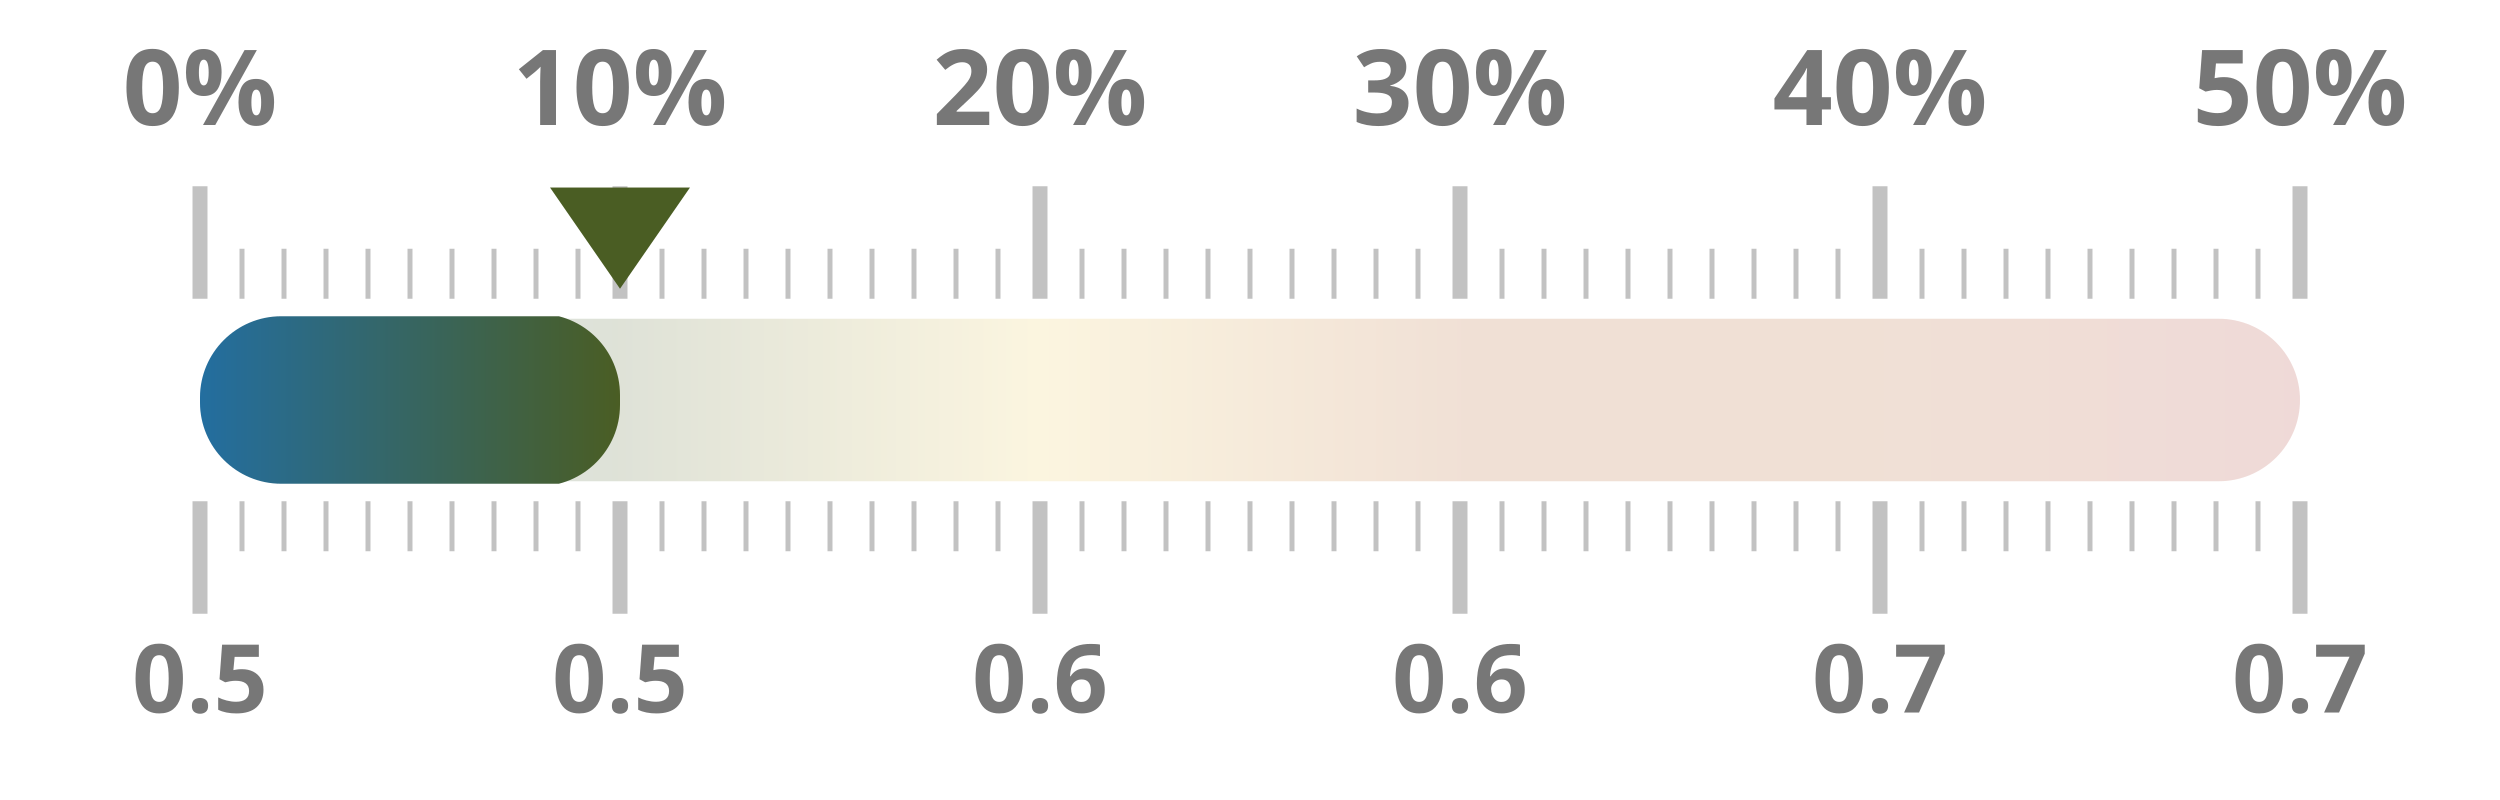
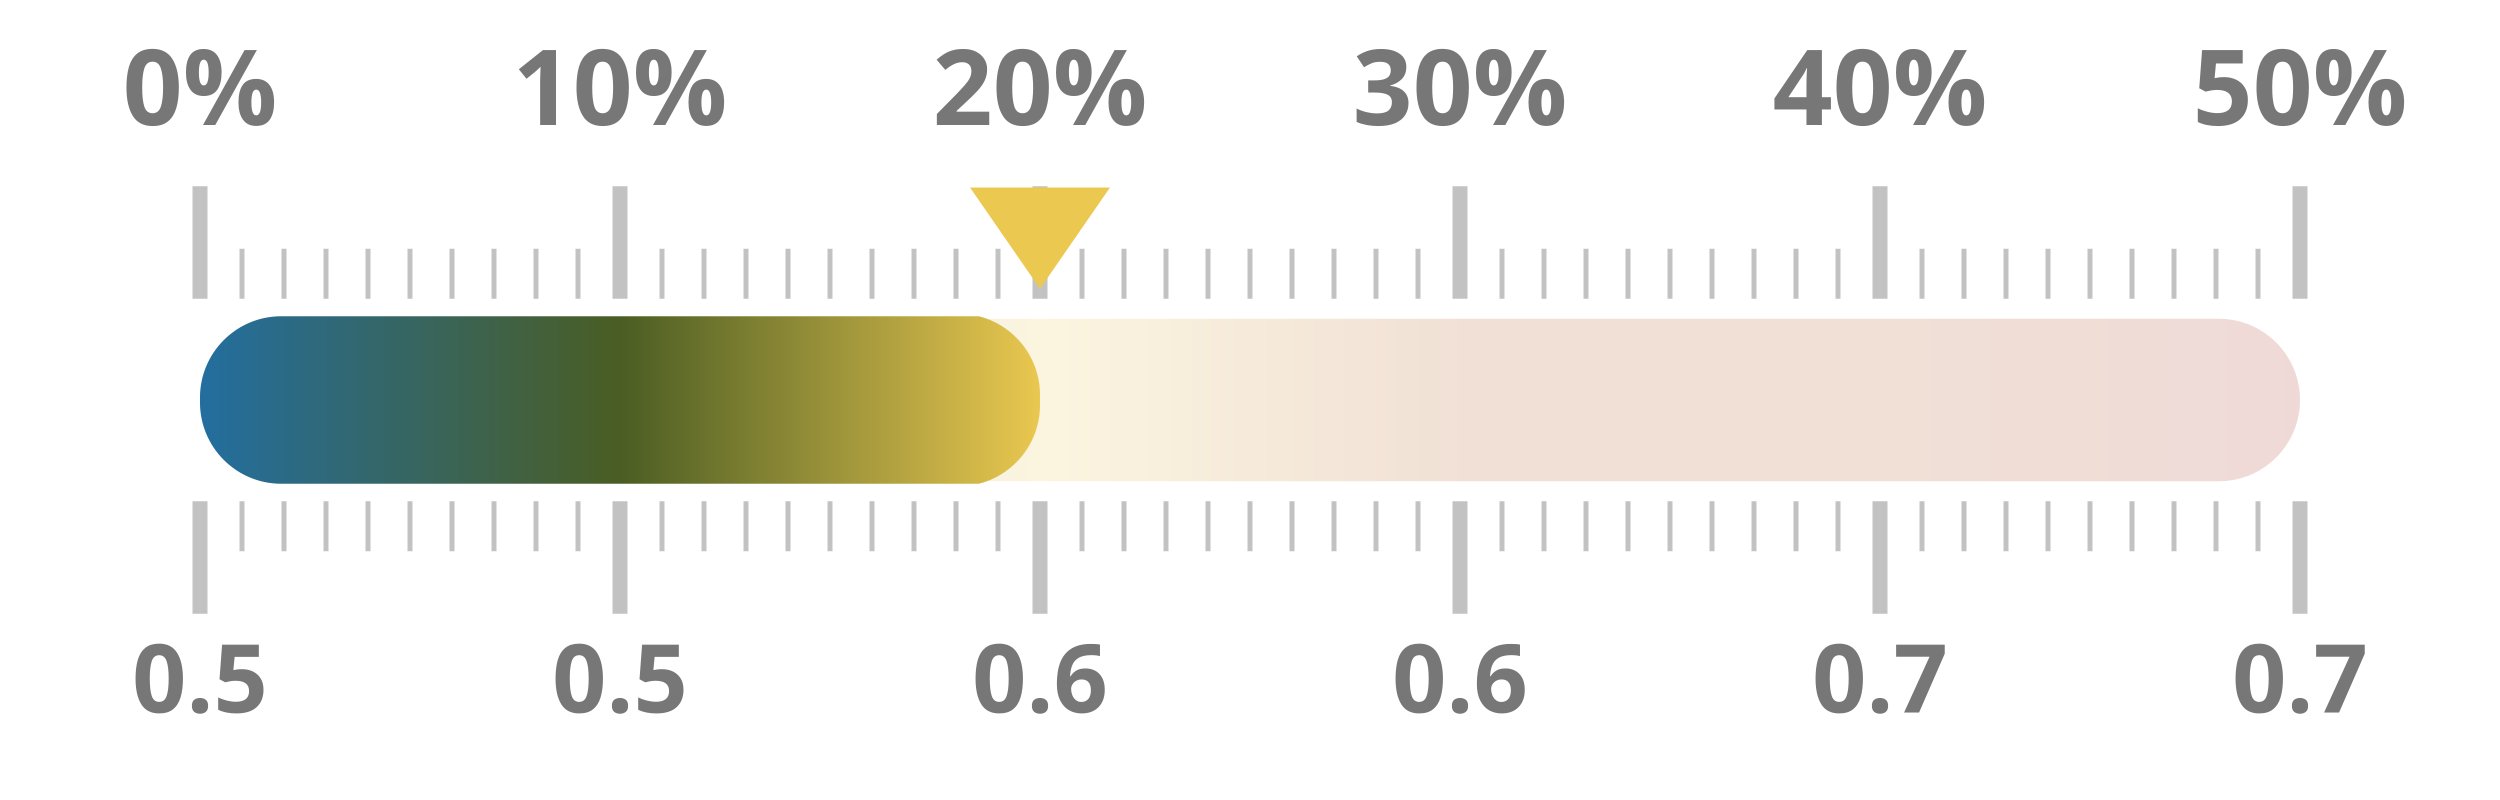
<svg xmlns="http://www.w3.org/2000/svg" width="100%" height="100%" viewBox="0 0 1000 320" preserveAspectRatio="xMidYMid meet">
  <defs>
    <linearGradient id="taxGrad" x1="0%" y1="0%" x2="100%" y2="0%">
      <stop offset="0.0%" stop-color="#236ea0" />
      <stop offset="20.0%" stop-color="#4a5d23" />
      <stop offset="40.0%" stop-color="#ebc850" />
      <stop offset="60.0%" stop-color="#af5519" />
      <stop offset="80.0%" stop-color="#af5519" />
      <stop offset="100.0%" stop-color="#a52d23" />
    </linearGradient>
    <clipPath id="taxClip">
-       <rect x="80" y="125.5" width="168.0" height="69" rx="32.5" />
+       <rect x="80" y="125.5" width="336.0" height="69" rx="32.5" />
    </clipPath>
  </defs>
  <rect x="80" y="127.5" width="840" height="65" fill="url(#taxGrad)" fill-opacity="0.18" rx="32.5" />
  <rect x="80" y="126.5" width="840" height="67" fill="url(#taxGrad)" clip-path="url(#taxClip)" rx="32.5" />
  <line x1="80.0" y1="119.5" x2="80.0" y2="74.5" stroke="#333333ff" stroke-width="6" opacity="0.3" />
  <line x1="80.0" y1="200.5" x2="80.0" y2="245.5" stroke="#333333ff" stroke-width="6" opacity="0.3" />
  <text x="80.0" y="50" text-anchor="middle" font-family="Montserrat, sans-serif" font-size="42" font-weight="700" fill="#777">0%</text>
  <text x="80.0" y="285" text-anchor="middle" font-family="Montserrat, sans-serif" font-size="38" font-weight="700" fill="#777">0.5</text>
  <line x1="96.8" y1="119.5" x2="96.8" y2="99.5" stroke="#333333ff" stroke-width="2" opacity="0.3" />
  <line x1="96.8" y1="200.5" x2="96.8" y2="220.5" stroke="#333333ff" stroke-width="2" opacity="0.3" />
  <line x1="113.6" y1="119.5" x2="113.6" y2="99.5" stroke="#333333ff" stroke-width="2" opacity="0.3" />
  <line x1="113.6" y1="200.5" x2="113.6" y2="220.5" stroke="#333333ff" stroke-width="2" opacity="0.3" />
  <line x1="130.4" y1="119.5" x2="130.4" y2="99.5" stroke="#333333ff" stroke-width="2" opacity="0.3" />
  <line x1="130.4" y1="200.5" x2="130.4" y2="220.5" stroke="#333333ff" stroke-width="2" opacity="0.3" />
  <line x1="147.2" y1="119.5" x2="147.2" y2="99.5" stroke="#333333ff" stroke-width="2" opacity="0.3" />
  <line x1="147.2" y1="200.5" x2="147.2" y2="220.5" stroke="#333333ff" stroke-width="2" opacity="0.3" />
  <line x1="164.0" y1="119.5" x2="164.0" y2="99.5" stroke="#333333ff" stroke-width="2" opacity="0.3" />
  <line x1="164.0" y1="200.5" x2="164.0" y2="220.5" stroke="#333333ff" stroke-width="2" opacity="0.3" />
  <line x1="180.8" y1="119.5" x2="180.8" y2="99.5" stroke="#333333ff" stroke-width="2" opacity="0.3" />
  <line x1="180.8" y1="200.5" x2="180.8" y2="220.5" stroke="#333333ff" stroke-width="2" opacity="0.3" />
  <line x1="197.6" y1="119.5" x2="197.6" y2="99.5" stroke="#333333ff" stroke-width="2" opacity="0.3" />
  <line x1="197.6" y1="200.5" x2="197.6" y2="220.5" stroke="#333333ff" stroke-width="2" opacity="0.3" />
  <line x1="214.4" y1="119.5" x2="214.4" y2="99.5" stroke="#333333ff" stroke-width="2" opacity="0.3" />
  <line x1="214.4" y1="200.5" x2="214.4" y2="220.5" stroke="#333333ff" stroke-width="2" opacity="0.3" />
  <line x1="231.2" y1="119.5" x2="231.2" y2="99.5" stroke="#333333ff" stroke-width="2" opacity="0.3" />
  <line x1="231.2" y1="200.5" x2="231.2" y2="220.5" stroke="#333333ff" stroke-width="2" opacity="0.3" />
  <line x1="248.0" y1="119.5" x2="248.0" y2="74.5" stroke="#333333ff" stroke-width="6" opacity="0.3" />
  <line x1="248.0" y1="200.5" x2="248.0" y2="245.5" stroke="#333333ff" stroke-width="6" opacity="0.3" />
  <text x="248.0" y="50" text-anchor="middle" font-family="Montserrat, sans-serif" font-size="42" font-weight="700" fill="#777">10%</text>
  <text x="248.0" y="285" text-anchor="middle" font-family="Montserrat, sans-serif" font-size="38" font-weight="700" fill="#777">0.5</text>
  <line x1="264.8" y1="119.5" x2="264.8" y2="99.5" stroke="#333333ff" stroke-width="2" opacity="0.3" />
  <line x1="264.8" y1="200.5" x2="264.8" y2="220.5" stroke="#333333ff" stroke-width="2" opacity="0.3" />
  <line x1="281.6" y1="119.5" x2="281.6" y2="99.5" stroke="#333333ff" stroke-width="2" opacity="0.3" />
  <line x1="281.6" y1="200.5" x2="281.6" y2="220.5" stroke="#333333ff" stroke-width="2" opacity="0.3" />
  <line x1="298.4" y1="119.5" x2="298.4" y2="99.5" stroke="#333333ff" stroke-width="2" opacity="0.3" />
  <line x1="298.4" y1="200.5" x2="298.4" y2="220.5" stroke="#333333ff" stroke-width="2" opacity="0.3" />
  <line x1="315.2" y1="119.5" x2="315.2" y2="99.5" stroke="#333333ff" stroke-width="2" opacity="0.3" />
  <line x1="315.2" y1="200.5" x2="315.2" y2="220.5" stroke="#333333ff" stroke-width="2" opacity="0.3" />
  <line x1="332.0" y1="119.5" x2="332.0" y2="99.5" stroke="#333333ff" stroke-width="2" opacity="0.3" />
  <line x1="332.0" y1="200.5" x2="332.0" y2="220.5" stroke="#333333ff" stroke-width="2" opacity="0.3" />
  <line x1="348.8" y1="119.5" x2="348.8" y2="99.5" stroke="#333333ff" stroke-width="2" opacity="0.3" />
  <line x1="348.8" y1="200.5" x2="348.8" y2="220.5" stroke="#333333ff" stroke-width="2" opacity="0.3" />
  <line x1="365.6" y1="119.5" x2="365.6" y2="99.5" stroke="#333333ff" stroke-width="2" opacity="0.3" />
  <line x1="365.6" y1="200.5" x2="365.6" y2="220.5" stroke="#333333ff" stroke-width="2" opacity="0.3" />
  <line x1="382.4" y1="119.5" x2="382.4" y2="99.5" stroke="#333333ff" stroke-width="2" opacity="0.3" />
  <line x1="382.4" y1="200.5" x2="382.4" y2="220.5" stroke="#333333ff" stroke-width="2" opacity="0.3" />
  <line x1="399.2" y1="119.5" x2="399.2" y2="99.5" stroke="#333333ff" stroke-width="2" opacity="0.3" />
  <line x1="399.2" y1="200.5" x2="399.2" y2="220.5" stroke="#333333ff" stroke-width="2" opacity="0.3" />
  <line x1="416.0" y1="119.5" x2="416.0" y2="74.5" stroke="#333333ff" stroke-width="6" opacity="0.3" />
  <line x1="416.0" y1="200.5" x2="416.0" y2="245.5" stroke="#333333ff" stroke-width="6" opacity="0.3" />
  <text x="416.0" y="50" text-anchor="middle" font-family="Montserrat, sans-serif" font-size="42" font-weight="700" fill="#777">20%</text>
  <text x="416.0" y="285" text-anchor="middle" font-family="Montserrat, sans-serif" font-size="38" font-weight="700" fill="#777">0.6</text>
  <line x1="432.8" y1="119.5" x2="432.8" y2="99.5" stroke="#333333ff" stroke-width="2" opacity="0.3" />
  <line x1="432.8" y1="200.5" x2="432.8" y2="220.5" stroke="#333333ff" stroke-width="2" opacity="0.3" />
  <line x1="449.6" y1="119.5" x2="449.6" y2="99.5" stroke="#333333ff" stroke-width="2" opacity="0.3" />
  <line x1="449.6" y1="200.5" x2="449.6" y2="220.5" stroke="#333333ff" stroke-width="2" opacity="0.3" />
  <line x1="466.4" y1="119.5" x2="466.4" y2="99.5" stroke="#333333ff" stroke-width="2" opacity="0.3" />
  <line x1="466.4" y1="200.5" x2="466.4" y2="220.5" stroke="#333333ff" stroke-width="2" opacity="0.3" />
  <line x1="483.2" y1="119.5" x2="483.2" y2="99.5" stroke="#333333ff" stroke-width="2" opacity="0.3" />
  <line x1="483.2" y1="200.5" x2="483.2" y2="220.5" stroke="#333333ff" stroke-width="2" opacity="0.3" />
  <line x1="500.0" y1="119.5" x2="500.0" y2="99.5" stroke="#333333ff" stroke-width="2" opacity="0.3" />
  <line x1="500.0" y1="200.5" x2="500.0" y2="220.5" stroke="#333333ff" stroke-width="2" opacity="0.3" />
  <line x1="516.8" y1="119.5" x2="516.8" y2="99.5" stroke="#333333ff" stroke-width="2" opacity="0.3" />
  <line x1="516.8" y1="200.5" x2="516.8" y2="220.5" stroke="#333333ff" stroke-width="2" opacity="0.3" />
  <line x1="533.6" y1="119.5" x2="533.6" y2="99.5" stroke="#333333ff" stroke-width="2" opacity="0.3" />
  <line x1="533.6" y1="200.5" x2="533.6" y2="220.5" stroke="#333333ff" stroke-width="2" opacity="0.3" />
  <line x1="550.4" y1="119.5" x2="550.4" y2="99.5" stroke="#333333ff" stroke-width="2" opacity="0.3" />
  <line x1="550.4" y1="200.5" x2="550.4" y2="220.5" stroke="#333333ff" stroke-width="2" opacity="0.3" />
  <line x1="567.2" y1="119.5" x2="567.2" y2="99.5" stroke="#333333ff" stroke-width="2" opacity="0.3" />
  <line x1="567.2" y1="200.5" x2="567.2" y2="220.5" stroke="#333333ff" stroke-width="2" opacity="0.3" />
  <line x1="584.0" y1="119.5" x2="584.0" y2="74.5" stroke="#333333ff" stroke-width="6" opacity="0.3" />
  <line x1="584.0" y1="200.5" x2="584.0" y2="245.5" stroke="#333333ff" stroke-width="6" opacity="0.3" />
  <text x="584.0" y="50" text-anchor="middle" font-family="Montserrat, sans-serif" font-size="42" font-weight="700" fill="#777">30%</text>
  <text x="584.0" y="285" text-anchor="middle" font-family="Montserrat, sans-serif" font-size="38" font-weight="700" fill="#777">0.6</text>
  <line x1="600.8" y1="119.5" x2="600.8" y2="99.5" stroke="#333333ff" stroke-width="2" opacity="0.3" />
  <line x1="600.8" y1="200.5" x2="600.8" y2="220.5" stroke="#333333ff" stroke-width="2" opacity="0.3" />
  <line x1="617.6" y1="119.5" x2="617.6" y2="99.5" stroke="#333333ff" stroke-width="2" opacity="0.3" />
  <line x1="617.6" y1="200.5" x2="617.6" y2="220.5" stroke="#333333ff" stroke-width="2" opacity="0.3" />
  <line x1="634.4" y1="119.5" x2="634.4" y2="99.5" stroke="#333333ff" stroke-width="2" opacity="0.3" />
  <line x1="634.4" y1="200.5" x2="634.4" y2="220.5" stroke="#333333ff" stroke-width="2" opacity="0.3" />
  <line x1="651.2" y1="119.5" x2="651.2" y2="99.5" stroke="#333333ff" stroke-width="2" opacity="0.3" />
  <line x1="651.2" y1="200.5" x2="651.2" y2="220.5" stroke="#333333ff" stroke-width="2" opacity="0.3" />
  <line x1="668.0" y1="119.5" x2="668.0" y2="99.5" stroke="#333333ff" stroke-width="2" opacity="0.3" />
  <line x1="668.0" y1="200.5" x2="668.0" y2="220.5" stroke="#333333ff" stroke-width="2" opacity="0.3" />
  <line x1="684.8" y1="119.5" x2="684.8" y2="99.5" stroke="#333333ff" stroke-width="2" opacity="0.3" />
  <line x1="684.8" y1="200.5" x2="684.8" y2="220.5" stroke="#333333ff" stroke-width="2" opacity="0.3" />
  <line x1="701.6" y1="119.5" x2="701.6" y2="99.5" stroke="#333333ff" stroke-width="2" opacity="0.3" />
  <line x1="701.6" y1="200.5" x2="701.6" y2="220.5" stroke="#333333ff" stroke-width="2" opacity="0.3" />
  <line x1="718.4" y1="119.5" x2="718.4" y2="99.5" stroke="#333333ff" stroke-width="2" opacity="0.3" />
  <line x1="718.4" y1="200.5" x2="718.4" y2="220.5" stroke="#333333ff" stroke-width="2" opacity="0.3" />
  <line x1="735.2" y1="119.5" x2="735.2" y2="99.5" stroke="#333333ff" stroke-width="2" opacity="0.3" />
  <line x1="735.2" y1="200.5" x2="735.2" y2="220.5" stroke="#333333ff" stroke-width="2" opacity="0.3" />
  <line x1="752.0" y1="119.5" x2="752.0" y2="74.5" stroke="#333333ff" stroke-width="6" opacity="0.3" />
  <line x1="752.0" y1="200.5" x2="752.0" y2="245.5" stroke="#333333ff" stroke-width="6" opacity="0.3" />
  <text x="752.0" y="50" text-anchor="middle" font-family="Montserrat, sans-serif" font-size="42" font-weight="700" fill="#777">40%</text>
  <text x="752.0" y="285" text-anchor="middle" font-family="Montserrat, sans-serif" font-size="38" font-weight="700" fill="#777">0.7</text>
  <line x1="768.8" y1="119.5" x2="768.8" y2="99.5" stroke="#333333ff" stroke-width="2" opacity="0.3" />
  <line x1="768.8" y1="200.5" x2="768.8" y2="220.5" stroke="#333333ff" stroke-width="2" opacity="0.3" />
  <line x1="785.6" y1="119.5" x2="785.6" y2="99.5" stroke="#333333ff" stroke-width="2" opacity="0.3" />
  <line x1="785.6" y1="200.5" x2="785.6" y2="220.5" stroke="#333333ff" stroke-width="2" opacity="0.3" />
  <line x1="802.4" y1="119.5" x2="802.4" y2="99.5" stroke="#333333ff" stroke-width="2" opacity="0.3" />
  <line x1="802.4" y1="200.5" x2="802.4" y2="220.5" stroke="#333333ff" stroke-width="2" opacity="0.3" />
  <line x1="819.2" y1="119.5" x2="819.2" y2="99.5" stroke="#333333ff" stroke-width="2" opacity="0.3" />
  <line x1="819.2" y1="200.5" x2="819.2" y2="220.5" stroke="#333333ff" stroke-width="2" opacity="0.3" />
  <line x1="836.0" y1="119.5" x2="836.0" y2="99.5" stroke="#333333ff" stroke-width="2" opacity="0.3" />
  <line x1="836.0" y1="200.5" x2="836.0" y2="220.5" stroke="#333333ff" stroke-width="2" opacity="0.3" />
  <line x1="852.8" y1="119.5" x2="852.8" y2="99.5" stroke="#333333ff" stroke-width="2" opacity="0.3" />
  <line x1="852.8" y1="200.5" x2="852.8" y2="220.5" stroke="#333333ff" stroke-width="2" opacity="0.3" />
  <line x1="869.6" y1="119.5" x2="869.6" y2="99.5" stroke="#333333ff" stroke-width="2" opacity="0.3" />
  <line x1="869.6" y1="200.5" x2="869.6" y2="220.5" stroke="#333333ff" stroke-width="2" opacity="0.3" />
  <line x1="886.4" y1="119.5" x2="886.4" y2="99.5" stroke="#333333ff" stroke-width="2" opacity="0.3" />
  <line x1="886.4" y1="200.5" x2="886.4" y2="220.5" stroke="#333333ff" stroke-width="2" opacity="0.3" />
  <line x1="903.2" y1="119.5" x2="903.2" y2="99.5" stroke="#333333ff" stroke-width="2" opacity="0.3" />
  <line x1="903.2" y1="200.5" x2="903.2" y2="220.5" stroke="#333333ff" stroke-width="2" opacity="0.3" />
  <line x1="920.0" y1="119.5" x2="920.0" y2="74.5" stroke="#333333ff" stroke-width="6" opacity="0.3" />
  <line x1="920.0" y1="200.5" x2="920.0" y2="245.5" stroke="#333333ff" stroke-width="6" opacity="0.3" />
  <text x="920.0" y="50" text-anchor="middle" font-family="Montserrat, sans-serif" font-size="42" font-weight="700" fill="#777">50%</text>
  <text x="920.0" y="285" text-anchor="middle" font-family="Montserrat, sans-serif" font-size="38" font-weight="700" fill="#777">0.7</text>
-   <polygon points="248.0,115.5 220.0,75 276.0,75" fill="#4a5d23" />
+   <polygon points="416.0,115.5 388.0,75 444.0,75" fill="#ebc850" />
</svg>
